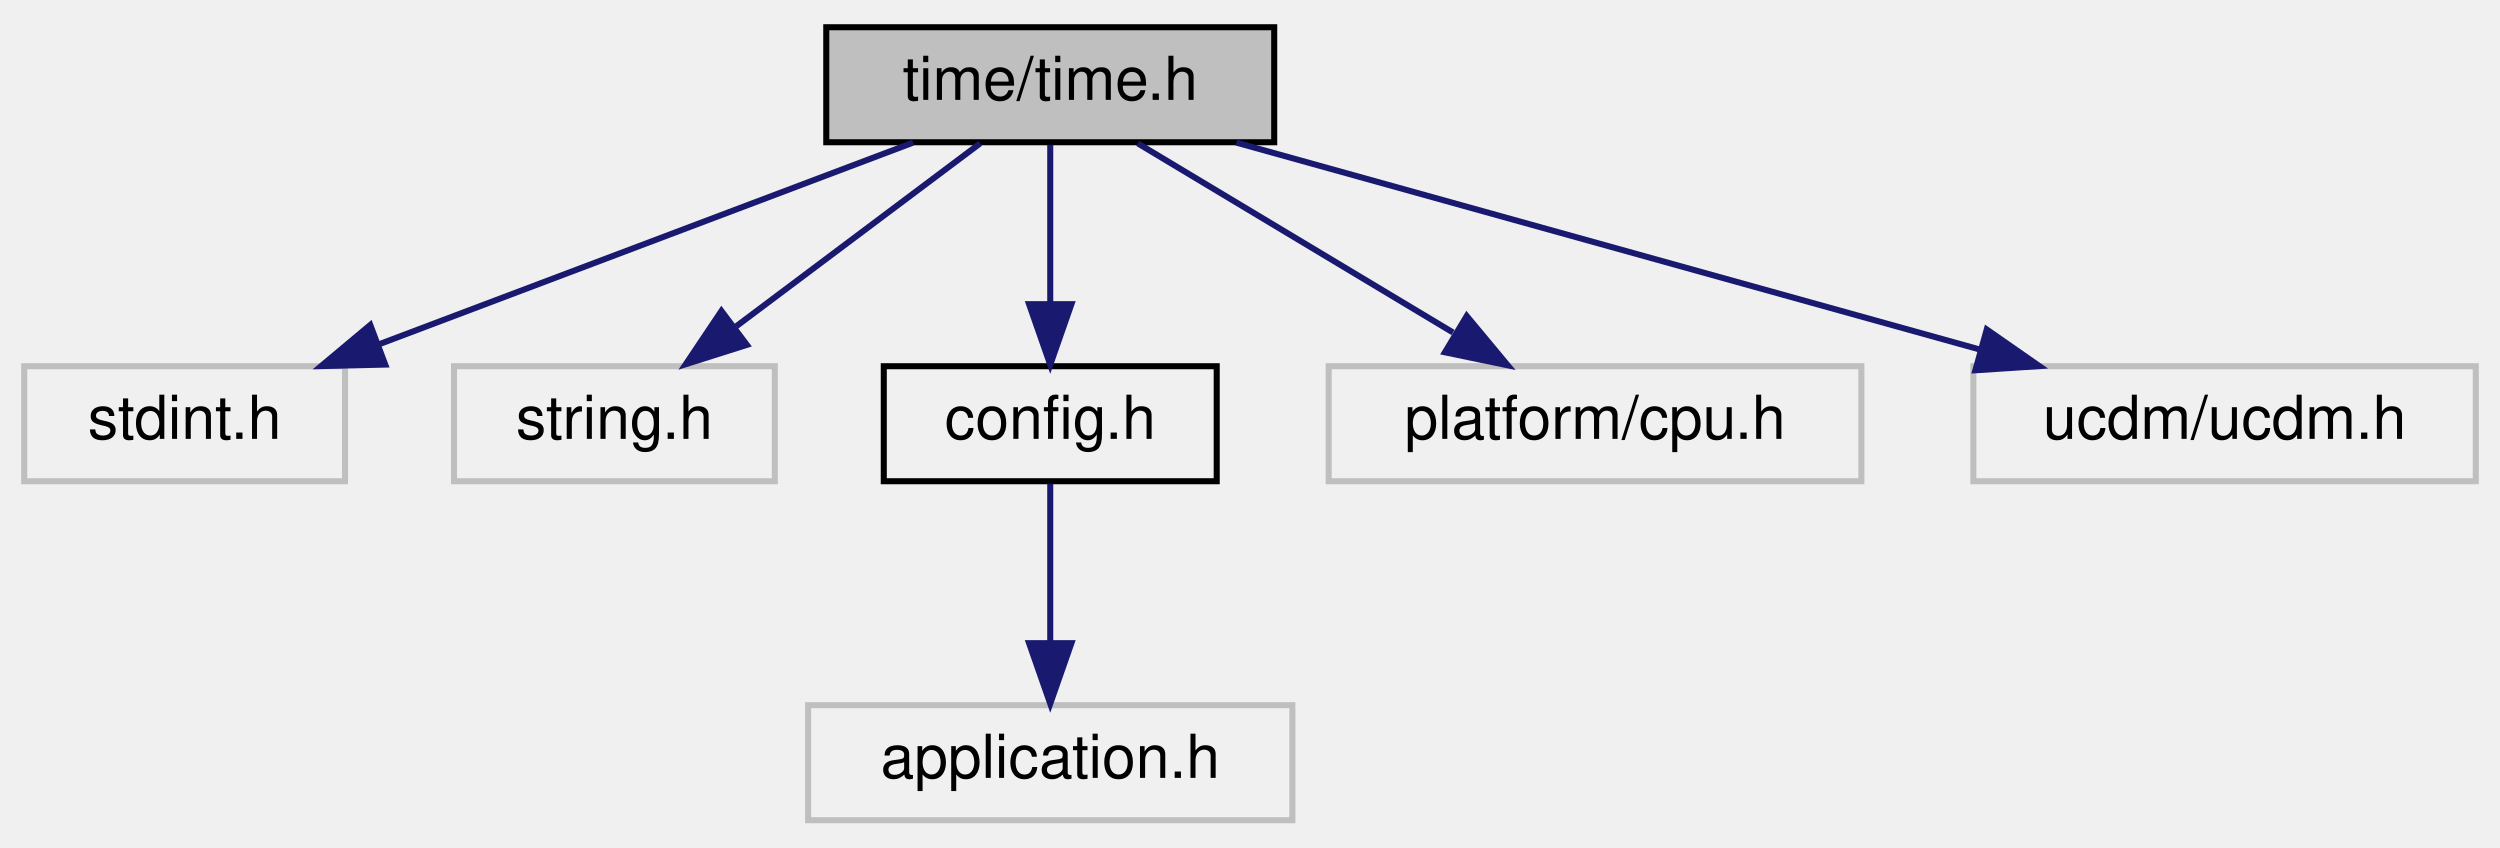
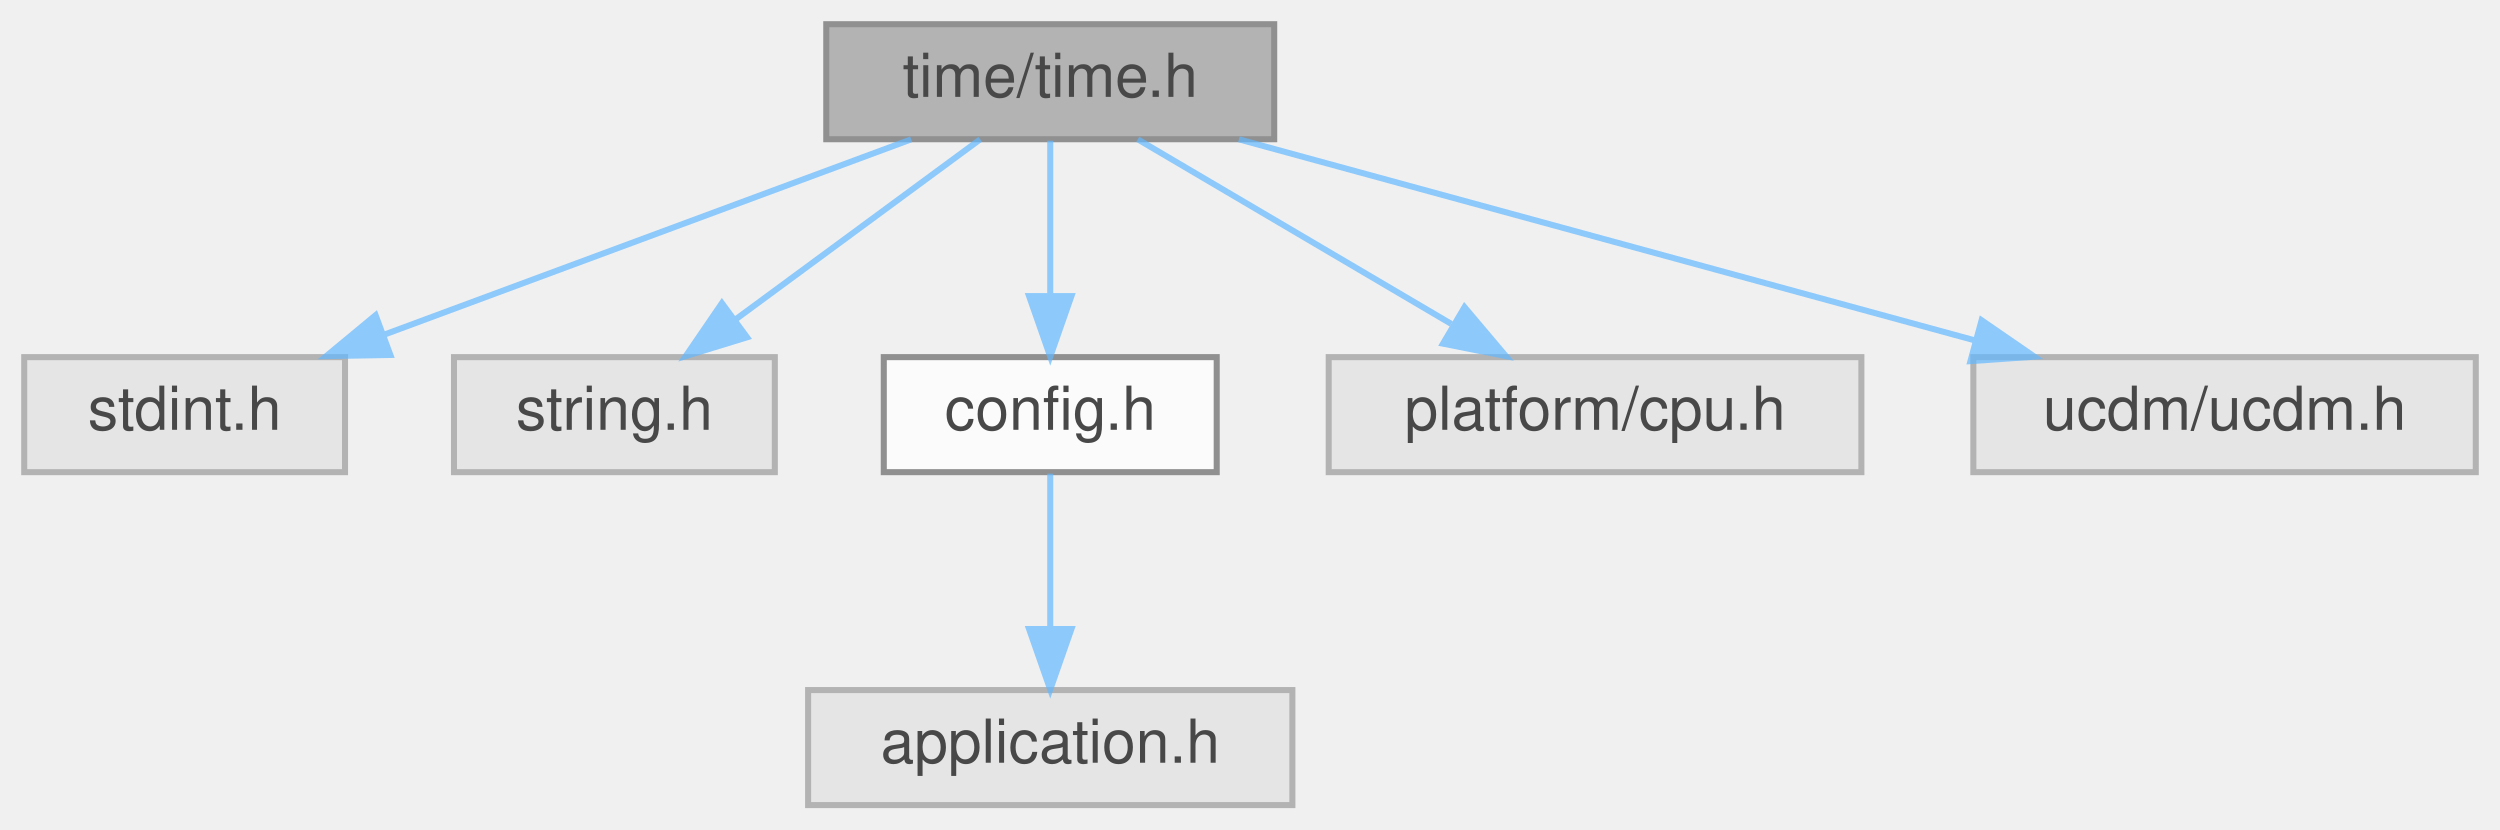
- <svg xmlns="http://www.w3.org/2000/svg" xmlns:xlink="http://www.w3.org/1999/xlink" width="413pt" height="140pt" viewBox="0.00 0.00 413.00 140.00">
-   <g id="graph0" class="graph" transform="scale(1 1) rotate(0) translate(4 136)">
-     <g id="node1" class="node">
-       <g id="a_node1">
-         <a xlink:title="Time related functions for embebedded systems.">
-           <polygon fill="#bfbfbf" stroke="black" points="132.5,-112.5 132.5,-131.5 206.5,-131.5 206.5,-112.5 132.5,-112.5" />
-           <text text-anchor="middle" x="169.5" y="-119.5" font-family="Helvetica,sans-Serif" font-size="10.00">time/time.h</text>
-         </a>
+ <svg xmlns="http://www.w3.org/2000/svg" xmlns:xlink="http://www.w3.org/1999/xlink" width="413pt" height="137pt" viewBox="0.00 0.00 413.00 137.00">
+   <svg id="main" version="1.1" xml:space="preserve">
+     <style type="text/css">
+ .node, .edge {opacity: 0.7;}
+ .node.selected, .edge.selected {opacity: 1;}
+ .edge:hover path { stroke: red; }
+ .edge:hover polygon { stroke: red; fill: red; }
+ </style>
+     <svg id="graph" class="graph">
+       <g id="graph0" class="graph" transform="scale(1 1) rotate(0) translate(4 133)">
+         <g id="Node000001" class="node">
+           <g id="a_Node000001">
+             <a xlink:title="Time related functions for embebedded systems.">
+               <polygon fill="#999999" stroke="#666666" points="206.5,-129 132.5,-129 132.5,-110 206.5,-110 206.5,-129" />
+               <text text-anchor="middle" x="169.5" y="-117" font-family="Helvetica,sans-Serif" font-size="10.00">time/time.h</text>
+             </a>
+           </g>
+         </g>
+         <g id="Node000002" class="node">
+           <g id="a_Node000002">
+             <a xlink:title=" ">
+               <polygon fill="#e0e0e0" stroke="#999999" points="53,-74 0,-74 0,-55 53,-55 53,-74" />
+               <text text-anchor="middle" x="26.5" y="-62" font-family="Helvetica,sans-Serif" font-size="10.00">stdint.h</text>
+             </a>
+           </g>
+         </g>
+         <g id="edge1_Node000001_Node000002" class="edge">
+           <g id="a_edge1_Node000001_Node000002">
+             <a xlink:title=" ">
+               <path fill="none" stroke="#63b8ff" d="M146.52,-109.98C123,-101.27 86.21,-87.63 59.56,-77.75" />
+               <polygon fill="#63b8ff" stroke="#63b8ff" points="60.49,-74.36 49.89,-74.17 58.05,-80.93 60.49,-74.36" />
+             </a>
+           </g>
+         </g>
+         <g id="Node000003" class="node">
+           <g id="a_Node000003">
+             <a xlink:title=" ">
+               <polygon fill="#e0e0e0" stroke="#999999" points="124,-74 71,-74 71,-55 124,-55 124,-74" />
+               <text text-anchor="middle" x="97.5" y="-62" font-family="Helvetica,sans-Serif" font-size="10.00">string.h</text>
+             </a>
+           </g>
+         </g>
+         <g id="edge2_Node000001_Node000003" class="edge">
+           <g id="a_edge2_Node000001_Node000003">
+             <a xlink:title=" ">
+               <path fill="none" stroke="#63b8ff" d="M157.93,-109.98C147.08,-102 130.62,-89.88 117.62,-80.31" />
+               <polygon fill="#63b8ff" stroke="#63b8ff" points="119.41,-77.28 109.28,-74.17 115.26,-82.92 119.41,-77.28" />
+             </a>
+           </g>
+         </g>
+         <g id="Node000004" class="node">
+           <g id="a_Node000004">
+             <a xlink:href="config_8h.html" target="_top" xlink:title=" ">
+               <polygon fill="white" stroke="#666666" points="197,-74 142,-74 142,-55 197,-55 197,-74" />
+               <text text-anchor="middle" x="169.5" y="-62" font-family="Helvetica,sans-Serif" font-size="10.00">config.h</text>
+             </a>
+           </g>
+         </g>
+         <g id="edge3_Node000001_Node000004" class="edge">
+           <g id="a_edge3_Node000001_Node000004">
+             <a xlink:title=" ">
+               <path fill="none" stroke="#63b8ff" d="M169.5,-109.75C169.5,-102.8 169.5,-92.85 169.5,-84.13" />
+               <polygon fill="#63b8ff" stroke="#63b8ff" points="173,-84.09 169.5,-74.09 166,-84.09 173,-84.09" />
+             </a>
+           </g>
+         </g>
+         <g id="Node000006" class="node">
+           <g id="a_Node000006">
+             <a xlink:title=" ">
+               <polygon fill="#e0e0e0" stroke="#999999" points="303.5,-74 215.5,-74 215.5,-55 303.5,-55 303.5,-74" />
+               <text text-anchor="middle" x="259.5" y="-62" font-family="Helvetica,sans-Serif" font-size="10.00">platform/cpu.h</text>
+             </a>
+           </g>
+         </g>
+         <g id="edge5_Node000001_Node000006" class="edge">
+           <g id="a_edge5_Node000001_Node000006">
+             <a xlink:title=" ">
+               <path fill="none" stroke="#63b8ff" d="M183.96,-109.98C197.92,-101.77 219.29,-89.18 235.75,-79.49" />
+               <polygon fill="#63b8ff" stroke="#63b8ff" points="237.94,-82.26 244.78,-74.17 234.38,-76.23 237.94,-82.26" />
+             </a>
+           </g>
+         </g>
+         <g id="Node000007" class="node">
+           <g id="a_Node000007">
+             <a xlink:title=" ">
+               <polygon fill="#e0e0e0" stroke="#999999" points="405,-74 322,-74 322,-55 405,-55 405,-74" />
+               <text text-anchor="middle" x="363.5" y="-62" font-family="Helvetica,sans-Serif" font-size="10.00">ucdm/ucdm.h</text>
+             </a>
+           </g>
+         </g>
+         <g id="edge6_Node000001_Node000007" class="edge">
+           <g id="a_edge6_Node000001_Node000007">
+             <a xlink:title=" ">
+               <path fill="none" stroke="#63b8ff" d="M200.67,-109.98C233.66,-100.97 285.9,-86.7 322.27,-76.76" />
+               <polygon fill="#63b8ff" stroke="#63b8ff" points="323.36,-80.09 332.09,-74.08 321.52,-73.34 323.36,-80.09" />
+             </a>
+           </g>
+         </g>
+         <g id="Node000005" class="node">
+           <g id="a_Node000005">
+             <a xlink:title=" ">
+               <polygon fill="#e0e0e0" stroke="#999999" points="209.5,-19 129.5,-19 129.5,0 209.5,0 209.5,-19" />
+               <text text-anchor="middle" x="169.5" y="-7" font-family="Helvetica,sans-Serif" font-size="10.00">application.h</text>
+             </a>
+           </g>
+         </g>
+         <g id="edge4_Node000004_Node000005" class="edge">
+           <g id="a_edge4_Node000004_Node000005">
+             <a xlink:title=" ">
+               <path fill="none" stroke="#63b8ff" d="M169.5,-54.75C169.5,-47.8 169.5,-37.85 169.5,-29.13" />
+               <polygon fill="#63b8ff" stroke="#63b8ff" points="173,-29.09 169.5,-19.09 166,-29.09 173,-29.09" />
+             </a>
+           </g>
+         </g>
      </g>
-     </g>
-     <g id="node2" class="node">
-       <g id="a_node2">
-         <a xlink:title=" ">
-           <polygon fill="none" stroke="#bfbfbf" points="0,-56.5 0,-75.5 53,-75.5 53,-56.5 0,-56.5" />
-           <text text-anchor="middle" x="26.5" y="-63.5" font-family="Helvetica,sans-Serif" font-size="10.00">stdint.h</text>
-         </a>
-       </g>
-     </g>
-     <g id="edge1" class="edge">
-       <path fill="none" stroke="midnightblue" d="M146.84,-112.44C123.1,-103.48 85.59,-89.31 58.76,-79.18" />
-       <polygon fill="midnightblue" stroke="midnightblue" points="59.64,-75.77 49.05,-75.52 57.17,-82.32 59.64,-75.77" />
-     </g>
-     <g id="node3" class="node">
-       <g id="a_node3">
-         <a xlink:title=" ">
-           <polygon fill="none" stroke="#bfbfbf" points="71,-56.5 71,-75.5 124,-75.5 124,-56.5 71,-56.5" />
-           <text text-anchor="middle" x="97.5" y="-63.5" font-family="Helvetica,sans-Serif" font-size="10.00">string.h</text>
-         </a>
-       </g>
-     </g>
-     <g id="edge2" class="edge">
-       <path fill="none" stroke="midnightblue" d="M157.93,-112.32C147.08,-104.18 130.62,-91.84 117.62,-82.09" />
-       <polygon fill="midnightblue" stroke="midnightblue" points="119.38,-79.03 109.28,-75.83 115.18,-84.63 119.38,-79.03" />
-     </g>
-     <g id="node4" class="node">
-       <g id="a_node4">
-         <a xlink:href="config_8h_source.html" target="_top" xlink:title=" ">
-           <polygon fill="none" stroke="black" points="142,-56.5 142,-75.5 197,-75.5 197,-56.5 142,-56.5" />
-           <text text-anchor="middle" x="169.5" y="-63.5" font-family="Helvetica,sans-Serif" font-size="10.00">config.h</text>
-         </a>
-       </g>
-     </g>
-     <g id="edge3" class="edge">
-       <path fill="none" stroke="midnightblue" d="M169.5,-112.08C169.5,-105.01 169.5,-94.86 169.5,-85.99" />
-       <polygon fill="midnightblue" stroke="midnightblue" points="173,-85.75 169.5,-75.75 166,-85.75 173,-85.75" />
-     </g>
-     <g id="node6" class="node">
-       <g id="a_node6">
-         <a xlink:title=" ">
-           <polygon fill="none" stroke="#bfbfbf" points="215.5,-56.5 215.5,-75.5 303.5,-75.5 303.5,-56.5 215.5,-56.5" />
-           <text text-anchor="middle" x="259.5" y="-63.5" font-family="Helvetica,sans-Serif" font-size="10.00">platform/cpu.h</text>
-         </a>
-       </g>
-     </g>
-     <g id="edge5" class="edge">
-       <path fill="none" stroke="midnightblue" d="M183.96,-112.32C198,-103.9 219.55,-90.97 236.04,-81.07" />
-       <polygon fill="midnightblue" stroke="midnightblue" points="238.3,-83.8 245.08,-75.65 234.7,-77.8 238.3,-83.8" />
-     </g>
-     <g id="node7" class="node">
-       <g id="a_node7">
-         <a xlink:title=" ">
-           <polygon fill="none" stroke="#bfbfbf" points="322,-56.5 322,-75.5 405,-75.5 405,-56.5 322,-56.5" />
-           <text text-anchor="middle" x="363.5" y="-63.5" font-family="Helvetica,sans-Serif" font-size="10.00">ucdm/ucdm.h</text>
-         </a>
-       </g>
-     </g>
-     <g id="edge6" class="edge">
-       <path fill="none" stroke="midnightblue" d="M200.24,-112.44C233.44,-103.2 286.49,-88.44 323.06,-78.26" />
-       <polygon fill="midnightblue" stroke="midnightblue" points="324.21,-81.57 332.9,-75.52 322.33,-74.83 324.21,-81.57" />
-     </g>
-     <g id="node5" class="node">
-       <g id="a_node5">
-         <a xlink:title=" ">
-           <polygon fill="none" stroke="#bfbfbf" points="129.5,-0.5 129.5,-19.5 209.5,-19.5 209.5,-0.5 129.5,-0.5" />
-           <text text-anchor="middle" x="169.5" y="-7.5" font-family="Helvetica,sans-Serif" font-size="10.00">application.h</text>
-         </a>
-       </g>
-     </g>
-     <g id="edge4" class="edge">
-       <path fill="none" stroke="midnightblue" d="M169.5,-56.08C169.5,-49.01 169.5,-38.86 169.5,-29.99" />
-       <polygon fill="midnightblue" stroke="midnightblue" points="173,-29.75 169.5,-19.75 166,-29.75 173,-29.75" />
-     </g>
-   </g>
+     </svg>
+   </svg>
+   <style type="text/css">
+ 
+ [data-mouse-over-selected='false'] { opacity: 0.7; }
+ [data-mouse-over-selected='true']  { opacity: 1.0; }
+ 
+ </style>
</svg>
